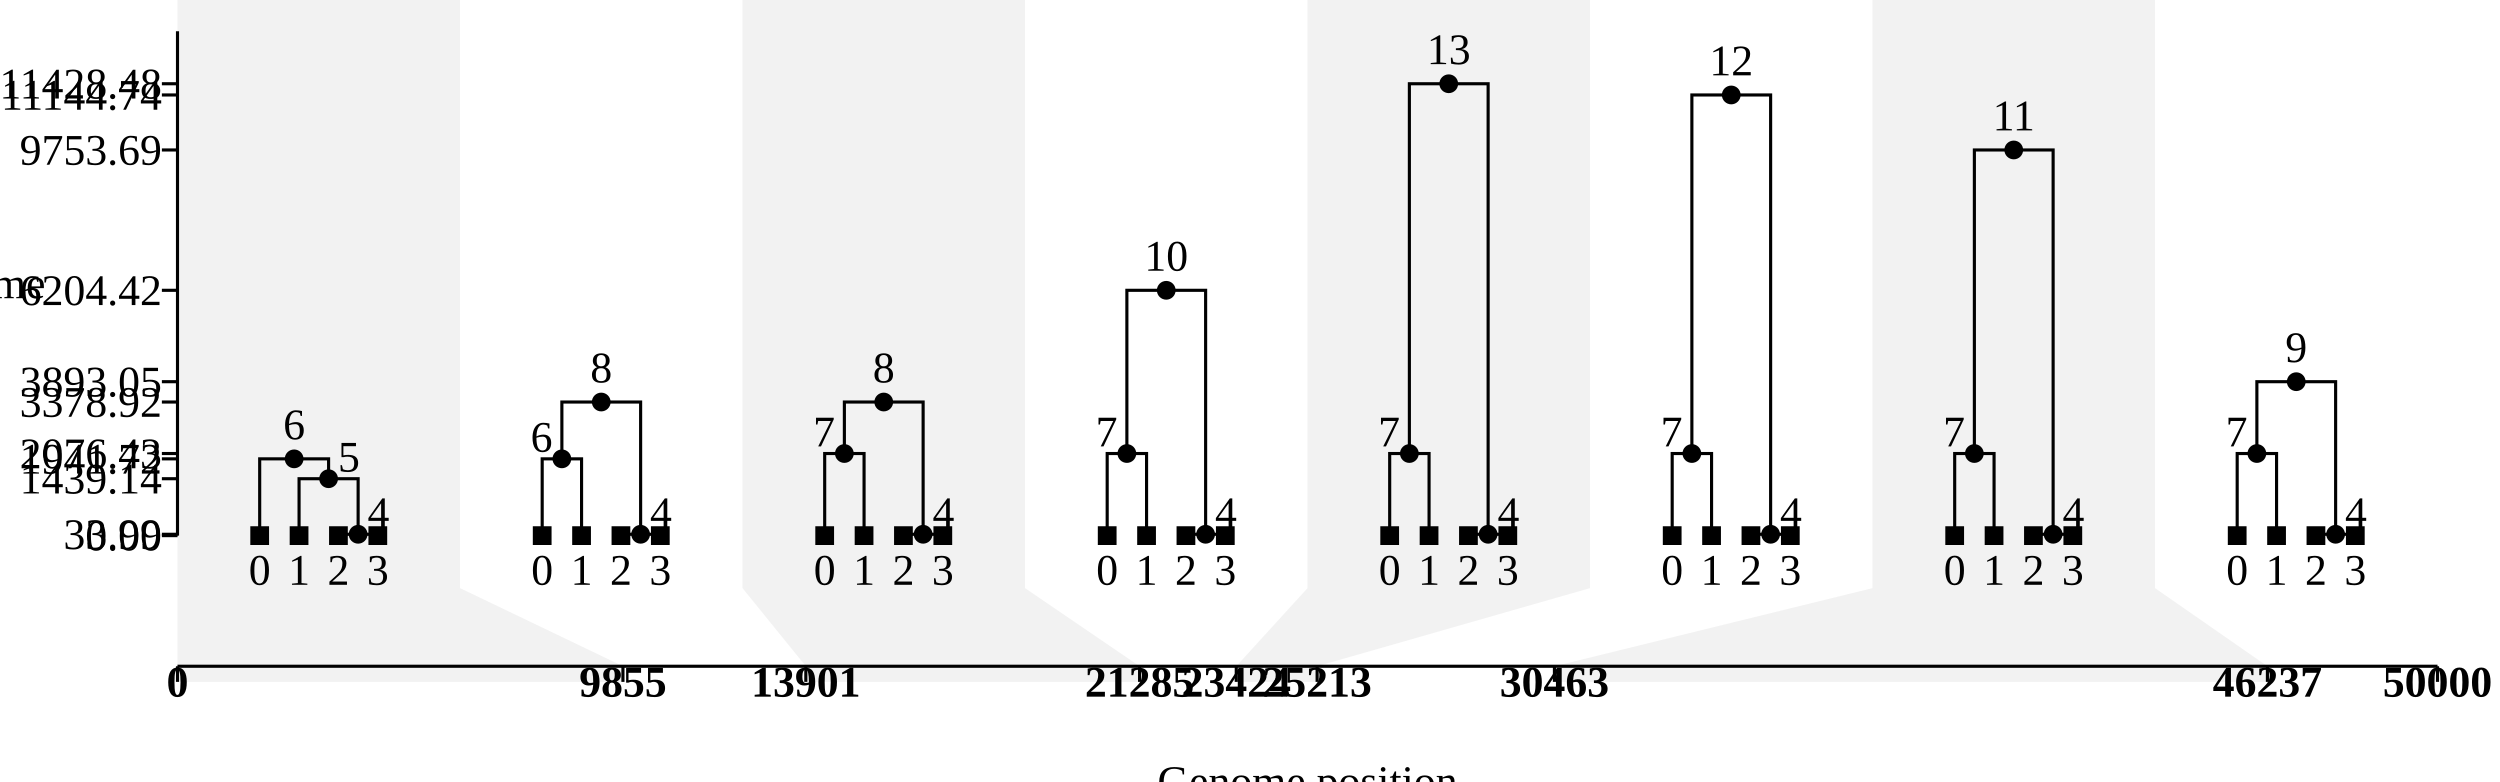
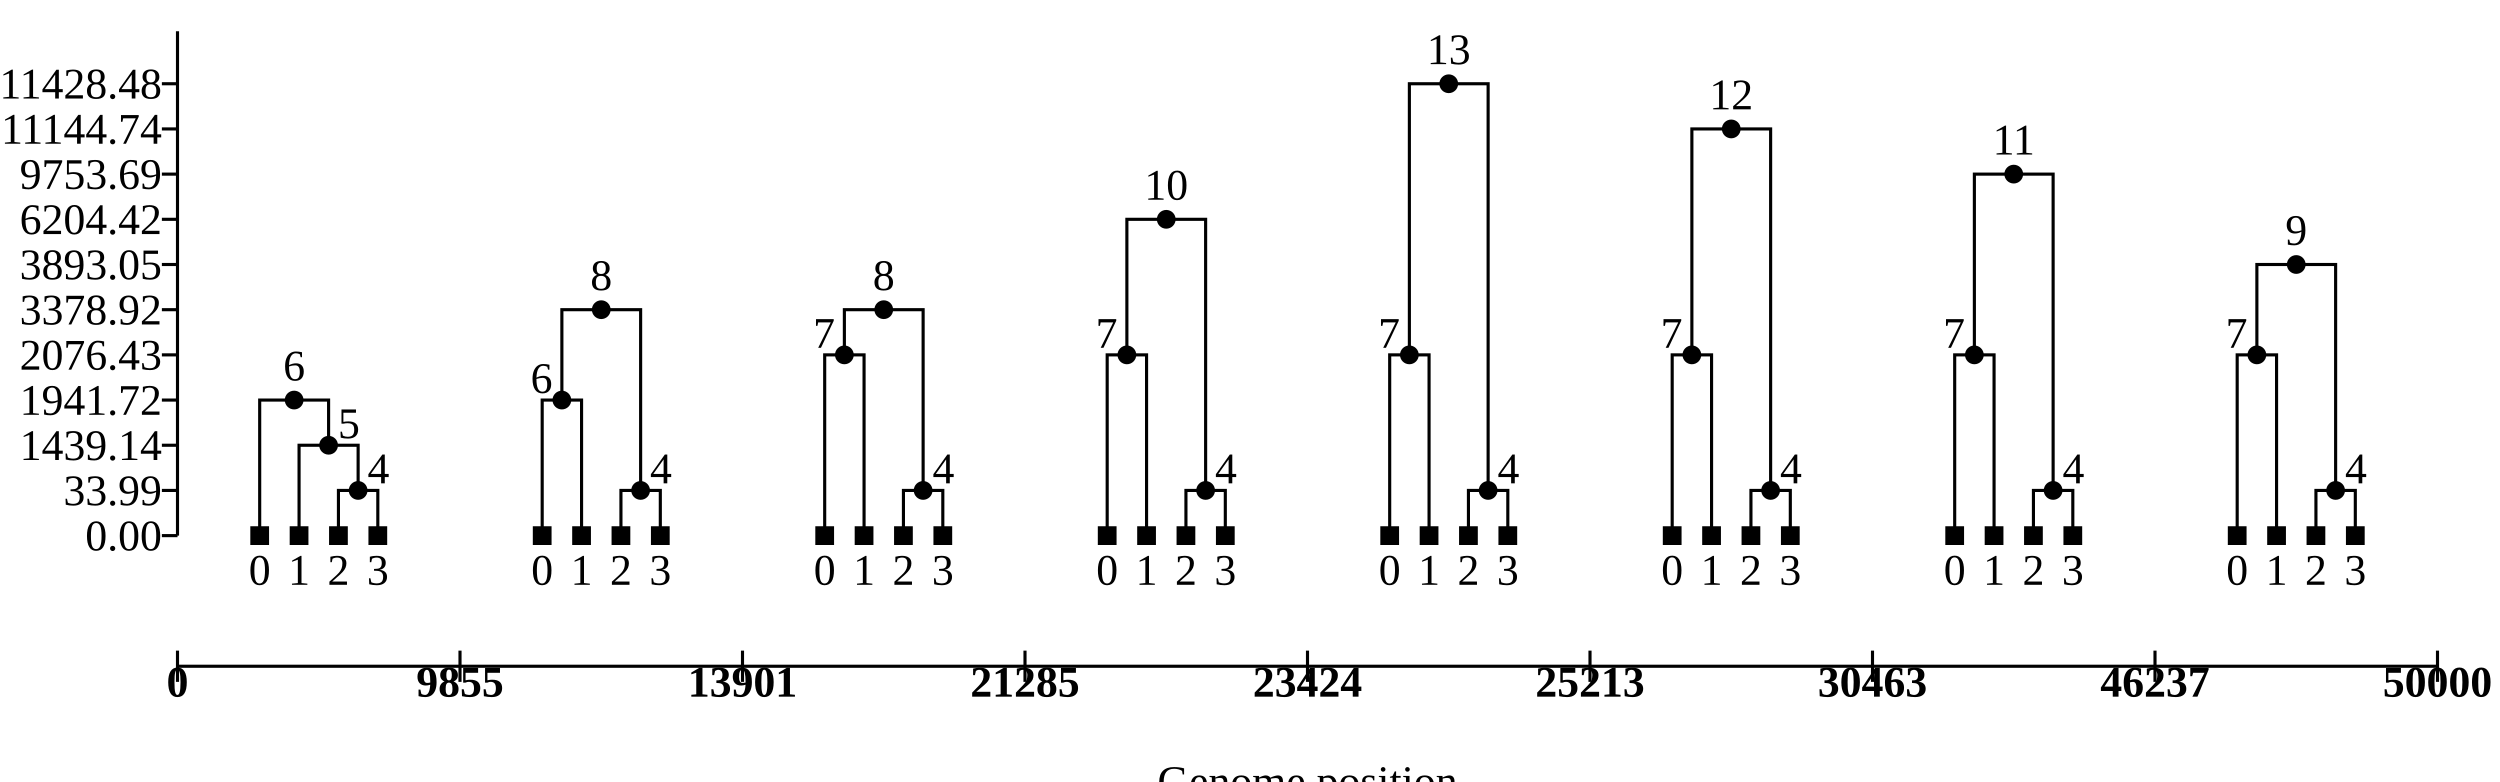
<svg xmlns="http://www.w3.org/2000/svg" baseProfile="full" height="250" version="1.1" width="800">
  <defs>
    <style type="text/css">.background path {fill: #808080; fill-opacity:0}.background path:nth-child(odd) {fill-opacity:.1}.axes {font-size: 14px}.x-axis .tick .lab {font-weight: bold}.axes, .tree {font-size: 14px; text-anchor:middle}.y-axis line.grid {stroke: #FAFAFA}.y-axis &gt; .lab text {transform: translateX(0.8em) rotate(-90deg)}.x-axis .tick g {transform: translateY(0.9em)}.x-axis &gt; .lab text {transform: translateY(-0.8em)}.axes line, .edge {stroke:black; fill:none}.node &gt; .sym {fill: black; stroke: none}.site &gt; .sym {stroke: black}.mut text {fill: red; font-style: italic}.mut.extra text {fill: hotpink}.mut line {fill: none; stroke: none}.mut .sym {fill: none; stroke: red}.mut.extra .sym {stroke: hotpink}.node .mut .sym {stroke-width: 1.5px}.tree text, .tree-sequence text {dominant-baseline: central}.plotbox .lab.lft {text-anchor: end}.plotbox .lab.rgt {text-anchor: start}</style>
  </defs>
  <g class="tree-sequence">
-     <g class="background">
-       <path d="M56.8,0 l90.4,0 l0,188.2 l52.143,25 l0,5 l-142.543,0 l0,-5 l0,-25 l0,-188.2z" />
-       <path d="M147.2,0 l90.4,0 l0,188.2 l20.264,25 l0,5 l-58.521,0 l0,-5 l-52.143,-25 l0,-188.2z" />
-       <path d="M237.6,0 l90.4,0 l0,188.2 l36.666,25 l0,5 l-106.802,0 l0,-5 l-20.264,-25 l0,-188.2z" />
-       <path d="M328,0 l90.4,0 l0,188.2 l-22.795,25 l0,5 l-30.939,0 l0,-5 l-36.666,-25 l0,-188.2z" />
-       <path d="M418.4,0 l90.4,0 l0,188.2 l-87.319,25 l0,5 l-25.876,0 l0,-5 l22.795,-25 l0,-188.2z" />
-       <path d="M508.8,0 l90.4,0 l0,188.2 l-101.783,25 l0,5 l-75.936,0 l0,-5 l87.319,-25 l0,-188.2z" />
-       <path d="M599.2,0 l90.4,0 l0,188.2 l35.972,25 l0,5 l-228.155,0 l0,-5 l101.783,-25 l0,-188.2z" />
-       <path d="M689.6,0 l90.4,0 l0,188.2 l0,25 l0,5 l-54.428,0 l0,-5 l-35.972,-25 l0,-188.2z" />
-     </g>
    <g class="axes">
      <g class="x-axis">
        <g class="lab" transform="translate(418.4,250)">
          <text text-anchor="middle">Genome position</text>
        </g>
        <line x1="56.8" x2="780" y1="213.2" y2="213.2" />
        <g class="tick" transform="translate(56.8 213.2)">
-           <line x1="0" x2="0" y1="0" y2="5" />
+           <line x1="0" x2="0" y1="-5" y2="5" />
          <g class="lab" transform="translate(0,5)">
            <text>0</text>
          </g>
        </g>
-         <g class="tick" transform="translate(199.343 213.2)">
-           <line x1="0" x2="0" y1="0" y2="5" />
+         <g class="tick" transform="translate(147.2 213.2)">
+           <line x1="0" x2="0" y1="-5" y2="5" />
          <g class="lab" transform="translate(0,5)">
            <text>9855</text>
          </g>
        </g>
-         <g class="tick" transform="translate(257.864 213.2)">
-           <line x1="0" x2="0" y1="0" y2="5" />
+         <g class="tick" transform="translate(237.6 213.2)">
+           <line x1="0" x2="0" y1="-5" y2="5" />
          <g class="lab" transform="translate(0,5)">
            <text>13901</text>
          </g>
        </g>
-         <g class="tick" transform="translate(364.666 213.2)">
-           <line x1="0" x2="0" y1="0" y2="5" />
+         <g class="tick" transform="translate(328 213.2)">
+           <line x1="0" x2="0" y1="-5" y2="5" />
          <g class="lab" transform="translate(0,5)">
            <text>21285</text>
          </g>
        </g>
-         <g class="tick" transform="translate(395.605 213.2)">
-           <line x1="0" x2="0" y1="0" y2="5" />
+         <g class="tick" transform="translate(418.4 213.2)">
+           <line x1="0" x2="0" y1="-5" y2="5" />
          <g class="lab" transform="translate(0,5)">
            <text>23424</text>
          </g>
        </g>
-         <g class="tick" transform="translate(421.481 213.2)">
-           <line x1="0" x2="0" y1="0" y2="5" />
+         <g class="tick" transform="translate(508.8 213.2)">
+           <line x1="0" x2="0" y1="-5" y2="5" />
          <g class="lab" transform="translate(0,5)">
            <text>25213</text>
          </g>
        </g>
-         <g class="tick" transform="translate(497.417 213.2)">
-           <line x1="0" x2="0" y1="0" y2="5" />
+         <g class="tick" transform="translate(599.2 213.2)">
+           <line x1="0" x2="0" y1="-5" y2="5" />
          <g class="lab" transform="translate(0,5)">
            <text>30463</text>
          </g>
        </g>
-         <g class="tick" transform="translate(725.572 213.2)">
-           <line x1="0" x2="0" y1="0" y2="5" />
+         <g class="tick" transform="translate(689.6 213.2)">
+           <line x1="0" x2="0" y1="-5" y2="5" />
          <g class="lab" transform="translate(0,5)">
            <text>46237</text>
          </g>
        </g>
        <g class="tick" transform="translate(780 213.2)">
-           <line x1="0" x2="0" y1="0" y2="5" />
+           <line x1="0" x2="0" y1="-5" y2="5" />
          <g class="lab" transform="translate(0,5)">
            <text>50000</text>
          </g>
        </g>
      </g>
      <g class="y-axis">
        <g class="lab" transform="translate(0,90.7)">
-           <text text-anchor="middle">Time</text>
+           <text text-anchor="middle"> </text>
        </g>
        <line x1="56.8" x2="56.8" y1="171.4" y2="10" />
        <g class="tick" transform="translate(56.8 171.4)">
          <line x1="0" x2="-5" y1="0" y2="0" />
          <g class="lab" transform="translate(-5,0)">
            <text text-anchor="end">0.00</text>
          </g>
        </g>
-         <g class="tick" transform="translate(56.8 170.97)">
+         <g class="tick" transform="translate(56.8 156.94)">
          <line x1="0" x2="-5" y1="0" y2="0" />
          <g class="lab" transform="translate(-5,0)">
            <text text-anchor="end">33.99</text>
          </g>
        </g>
-         <g class="tick" transform="translate(56.8 153.191)">
+         <g class="tick" transform="translate(56.8 142.48)">
          <line x1="0" x2="-5" y1="0" y2="0" />
          <g class="lab" transform="translate(-5,0)">
            <text text-anchor="end">1439.14</text>
          </g>
        </g>
-         <g class="tick" transform="translate(56.8 146.832)">
+         <g class="tick" transform="translate(56.8 128.02)">
          <line x1="0" x2="-5" y1="0" y2="0" />
          <g class="lab" transform="translate(-5,0)">
            <text text-anchor="end">1941.72</text>
          </g>
        </g>
-         <g class="tick" transform="translate(56.8 145.128)">
+         <g class="tick" transform="translate(56.8 113.56)">
          <line x1="0" x2="-5" y1="0" y2="0" />
          <g class="lab" transform="translate(-5,0)">
            <text text-anchor="end">2076.43</text>
          </g>
        </g>
-         <g class="tick" transform="translate(56.8 128.648)">
+         <g class="tick" transform="translate(56.8 99.1)">
          <line x1="0" x2="-5" y1="0" y2="0" />
          <g class="lab" transform="translate(-5,0)">
            <text text-anchor="end">3378.92</text>
          </g>
        </g>
-         <g class="tick" transform="translate(56.8 122.143)">
+         <g class="tick" transform="translate(56.8 84.64)">
          <line x1="0" x2="-5" y1="0" y2="0" />
          <g class="lab" transform="translate(-5,0)">
            <text text-anchor="end">3893.05</text>
          </g>
        </g>
-         <g class="tick" transform="translate(56.8 92.8979)">
+         <g class="tick" transform="translate(56.8 70.18)">
          <line x1="0" x2="-5" y1="0" y2="0" />
          <g class="lab" transform="translate(-5,0)">
            <text text-anchor="end">6204.42</text>
          </g>
        </g>
-         <g class="tick" transform="translate(56.8 47.9905)">
+         <g class="tick" transform="translate(56.8 55.72)">
          <line x1="0" x2="-5" y1="0" y2="0" />
          <g class="lab" transform="translate(-5,0)">
            <text text-anchor="end">9753.69</text>
          </g>
        </g>
-         <g class="tick" transform="translate(56.8 30.3901)">
+         <g class="tick" transform="translate(56.8 41.26)">
          <line x1="0" x2="-5" y1="0" y2="0" />
          <g class="lab" transform="translate(-5,0)">
            <text text-anchor="end">11144.74</text>
          </g>
        </g>
        <g class="tick" transform="translate(56.8 26.8)">
          <line x1="0" x2="-5" y1="0" y2="0" />
          <g class="lab" transform="translate(-5,0)">
            <text text-anchor="end">11428.48</text>
          </g>
        </g>
      </g>
    </g>
    <g class="plotbox trees">
      <g class="tree t0" transform="translate(56.8 0)">
        <g class="plotbox">
-           <g class="node n6 p1 root" transform="translate(37.325 146.832)">
-             <g class="a6 i0 leaf node n0 p0 sample" transform="translate(-11.025 24.5678)">
-               <path class="edge" d="M 0 0 V -24.568 H 11.025" />
+           <g class="node n6 p1 root" transform="translate(37.325 128.02)">
+             <g class="a6 i0 leaf node n0 p0 sample" transform="translate(-11.025 43.38)">
+               <path class="edge" d="M 0 0 V -43.38 H 11.025" />
              <rect class="sym" height="6" width="6" x="-3" y="-3" />
              <text class="lab" transform="translate(0 11)">0</text>
            </g>
-             <g class="a6 node n5 p1" transform="translate(11.025 6.35886)">
-               <g class="a5 i0 leaf node n1 p0 sample" transform="translate(-9.45 18.2089)">
-                 <path class="edge" d="M 0 0 V -18.209 H 9.45" />
-                 <rect class="sym" height="6" width="6" x="-3" y="-3" />
-                 <text class="lab" transform="translate(0 11)">1</text>
-               </g>
-               <g class="a5 node n4 p0" transform="translate(9.45 17.7789)">
-                 <g class="a4 i1 leaf node n2 p0 sample" transform="translate(-6.3 0.430039)">
-                   <path class="edge" d="M 0 0 V -0.43 H 6.3" />
+             <g class="a6 node n5 p1" transform="translate(11.025 14.46)">
+               <g class="a5 i0 leaf node n1 p0 sample" transform="translate(-9.45 28.92)">
+                 <path class="edge" d="M 0 0 V -28.92 H 9.45" />
+                 <rect class="sym" height="6" width="6" x="-3" y="-3" />
+                 <text class="lab" transform="translate(0 11)">1</text>
+               </g>
+               <g class="a5 node n4 p0" transform="translate(9.45 14.46)">
+                 <g class="a4 i1 leaf node n2 p0 sample" transform="translate(-6.3 14.46)">
+                   <path class="edge" d="M 0 0 V -14.46 H 6.3" />
                  <rect class="sym" height="6" width="6" x="-3" y="-3" />
                  <text class="lab" transform="translate(0 11)">2</text>
                </g>
-                 <g class="a4 i1 leaf node n3 p0 sample" transform="translate(6.3 0.430039)">
-                   <path class="edge" d="M 0 0 V -0.43 H -6.3" />
+                 <g class="a4 i1 leaf node n3 p0 sample" transform="translate(6.3 14.46)">
+                   <path class="edge" d="M 0 0 V -14.46 H -6.3" />
                  <rect class="sym" height="6" width="6" x="-3" y="-3" />
                  <text class="lab" transform="translate(0 11)">3</text>
                </g>
-                 <path class="edge" d="M 0 0 V -17.779 H -9.45" />
+                 <path class="edge" d="M 0 0 V -14.46 H -9.45" />
                <circle class="sym" cx="0" cy="0" r="3" />
                <text class="lab rgt" transform="translate(3 -7.0)">4</text>
              </g>
-               <path class="edge" d="M 0 0 V -6.359 H -11.025" />
+               <path class="edge" d="M 0 0 V -14.46 H -11.025" />
              <circle class="sym" cx="0" cy="0" r="3" />
              <text class="lab rgt" transform="translate(3 -7.0)">5</text>
            </g>
            <circle class="sym" cx="0" cy="0" r="3" />
            <text class="lab" transform="translate(0 -11)">6</text>
          </g>
        </g>
      </g>
      <g class="tree t1" transform="translate(147.2 0)">
        <g class="plotbox">
-           <g class="node n8 p1 root" transform="translate(45.2 128.648)">
-             <g class="a8 node n4 p0" transform="translate(12.6 42.3221)">
-               <g class="a4 i1 leaf node n2 p0 sample" transform="translate(-6.3 0.430039)">
-                 <path class="edge" d="M 0 0 V -0.43 H 6.3" />
-                 <rect class="sym" height="6" width="6" x="-3" y="-3" />
-                 <text class="lab" transform="translate(0 11)">2</text>
-               </g>
-               <g class="a4 i1 leaf node n3 p0 sample" transform="translate(6.3 0.430039)">
-                 <path class="edge" d="M 0 0 V -0.43 H -6.3" />
-                 <rect class="sym" height="6" width="6" x="-3" y="-3" />
-                 <text class="lab" transform="translate(0 11)">3</text>
-               </g>
-               <path class="edge" d="M 0 0 V -42.322 H -12.6" />
-               <circle class="sym" cx="0" cy="0" r="3" />
-               <text class="lab rgt" transform="translate(3 -7.0)">4</text>
-             </g>
-             <g class="a8 node n6 p1" transform="translate(-12.6 18.1844)">
-               <g class="a6 i0 leaf node n0 p0 sample" transform="translate(-6.3 24.5678)">
-                 <path class="edge" d="M 0 0 V -24.568 H 6.3" />
-                 <rect class="sym" height="6" width="6" x="-3" y="-3" />
-                 <text class="lab" transform="translate(0 11)">0</text>
-               </g>
-               <g class="a6 i0 leaf node n1 p0 sample" transform="translate(6.3 24.5678)">
-                 <path class="edge" d="M 0 0 V -24.568 H -6.3" />
-                 <rect class="sym" height="6" width="6" x="-3" y="-3" />
-                 <text class="lab" transform="translate(0 11)">1</text>
-               </g>
-               <path class="edge" d="M 0 0 V -18.184 H 12.6" />
+           <g class="node n8 p1 root" transform="translate(45.2 99.1)">
+             <g class="a8 node n4 p0" transform="translate(12.6 57.84)">
+               <g class="a4 i1 leaf node n2 p0 sample" transform="translate(-6.3 14.46)">
+                 <path class="edge" d="M 0 0 V -14.46 H 6.3" />
+                 <rect class="sym" height="6" width="6" x="-3" y="-3" />
+                 <text class="lab" transform="translate(0 11)">2</text>
+               </g>
+               <g class="a4 i1 leaf node n3 p0 sample" transform="translate(6.3 14.46)">
+                 <path class="edge" d="M 0 0 V -14.46 H -6.3" />
+                 <rect class="sym" height="6" width="6" x="-3" y="-3" />
+                 <text class="lab" transform="translate(0 11)">3</text>
+               </g>
+               <path class="edge" d="M 0 0 V -57.84 H -12.6" />
+               <circle class="sym" cx="0" cy="0" r="3" />
+               <text class="lab rgt" transform="translate(3 -7.0)">4</text>
+             </g>
+             <g class="a8 node n6 p1" transform="translate(-12.6 28.92)">
+               <g class="a6 i0 leaf node n0 p0 sample" transform="translate(-6.3 43.38)">
+                 <path class="edge" d="M 0 0 V -43.38 H 6.3" />
+                 <rect class="sym" height="6" width="6" x="-3" y="-3" />
+                 <text class="lab" transform="translate(0 11)">0</text>
+               </g>
+               <g class="a6 i0 leaf node n1 p0 sample" transform="translate(6.3 43.38)">
+                 <path class="edge" d="M 0 0 V -43.38 H -6.3" />
+                 <rect class="sym" height="6" width="6" x="-3" y="-3" />
+                 <text class="lab" transform="translate(0 11)">1</text>
+               </g>
+               <path class="edge" d="M 0 0 V -28.92 H 12.6" />
              <circle class="sym" cx="0" cy="0" r="3" />
              <text class="lab lft" transform="translate(-3 -7.0)">6</text>
            </g>
            <circle class="sym" cx="0" cy="0" r="3" />
            <text class="lab" transform="translate(0 -11)">8</text>
          </g>
        </g>
      </g>
      <g class="tree t2" transform="translate(237.6 0)">
        <g class="plotbox">
-           <g class="node n8 p1 root" transform="translate(45.2 128.648)">
-             <g class="a8 node n4 p0" transform="translate(12.6 42.3221)">
-               <g class="a4 i1 leaf node n2 p0 sample" transform="translate(-6.3 0.430039)">
-                 <path class="edge" d="M 0 0 V -0.43 H 6.3" />
-                 <rect class="sym" height="6" width="6" x="-3" y="-3" />
-                 <text class="lab" transform="translate(0 11)">2</text>
-               </g>
-               <g class="a4 i1 leaf node n3 p0 sample" transform="translate(6.3 0.430039)">
-                 <path class="edge" d="M 0 0 V -0.43 H -6.3" />
-                 <rect class="sym" height="6" width="6" x="-3" y="-3" />
-                 <text class="lab" transform="translate(0 11)">3</text>
-               </g>
-               <path class="edge" d="M 0 0 V -42.322 H -12.6" />
-               <circle class="sym" cx="0" cy="0" r="3" />
-               <text class="lab rgt" transform="translate(3 -7.0)">4</text>
-             </g>
-             <g class="a8 node n7 p1" transform="translate(-12.6 16.4798)">
-               <g class="a7 i0 leaf node n0 p0 sample" transform="translate(-6.3 26.2723)">
-                 <path class="edge" d="M 0 0 V -26.272 H 6.3" />
-                 <rect class="sym" height="6" width="6" x="-3" y="-3" />
-                 <text class="lab" transform="translate(0 11)">0</text>
-               </g>
-               <g class="a7 i0 leaf node n1 p0 sample" transform="translate(6.3 26.2723)">
-                 <path class="edge" d="M 0 0 V -26.272 H -6.3" />
-                 <rect class="sym" height="6" width="6" x="-3" y="-3" />
-                 <text class="lab" transform="translate(0 11)">1</text>
-               </g>
-               <path class="edge" d="M 0 0 V -16.48 H 12.6" />
+           <g class="node n8 p1 root" transform="translate(45.2 99.1)">
+             <g class="a8 node n4 p0" transform="translate(12.6 57.84)">
+               <g class="a4 i1 leaf node n2 p0 sample" transform="translate(-6.3 14.46)">
+                 <path class="edge" d="M 0 0 V -14.46 H 6.3" />
+                 <rect class="sym" height="6" width="6" x="-3" y="-3" />
+                 <text class="lab" transform="translate(0 11)">2</text>
+               </g>
+               <g class="a4 i1 leaf node n3 p0 sample" transform="translate(6.3 14.46)">
+                 <path class="edge" d="M 0 0 V -14.46 H -6.3" />
+                 <rect class="sym" height="6" width="6" x="-3" y="-3" />
+                 <text class="lab" transform="translate(0 11)">3</text>
+               </g>
+               <path class="edge" d="M 0 0 V -57.84 H -12.6" />
+               <circle class="sym" cx="0" cy="0" r="3" />
+               <text class="lab rgt" transform="translate(3 -7.0)">4</text>
+             </g>
+             <g class="a8 node n7 p1" transform="translate(-12.6 14.46)">
+               <g class="a7 i0 leaf node n0 p0 sample" transform="translate(-6.3 57.84)">
+                 <path class="edge" d="M 0 0 V -57.84 H 6.3" />
+                 <rect class="sym" height="6" width="6" x="-3" y="-3" />
+                 <text class="lab" transform="translate(0 11)">0</text>
+               </g>
+               <g class="a7 i0 leaf node n1 p0 sample" transform="translate(6.3 57.84)">
+                 <path class="edge" d="M 0 0 V -57.84 H -6.3" />
+                 <rect class="sym" height="6" width="6" x="-3" y="-3" />
+                 <text class="lab" transform="translate(0 11)">1</text>
+               </g>
+               <path class="edge" d="M 0 0 V -14.46 H 12.6" />
              <circle class="sym" cx="0" cy="0" r="3" />
              <text class="lab lft" transform="translate(-3 -7.0)">7</text>
            </g>
            <circle class="sym" cx="0" cy="0" r="3" />
            <text class="lab" transform="translate(0 -11)">8</text>
          </g>
        </g>
      </g>
      <g class="tree t3" transform="translate(328 0)">
        <g class="plotbox">
-           <g class="node n10 p1 root" transform="translate(45.2 92.8979)">
-             <g class="a10 node n4 p0" transform="translate(12.6 78.072)">
-               <g class="a4 i1 leaf node n2 p0 sample" transform="translate(-6.3 0.430039)">
-                 <path class="edge" d="M 0 0 V -0.43 H 6.3" />
-                 <rect class="sym" height="6" width="6" x="-3" y="-3" />
-                 <text class="lab" transform="translate(0 11)">2</text>
-               </g>
-               <g class="a4 i1 leaf node n3 p0 sample" transform="translate(6.3 0.430039)">
-                 <path class="edge" d="M 0 0 V -0.43 H -6.3" />
-                 <rect class="sym" height="6" width="6" x="-3" y="-3" />
-                 <text class="lab" transform="translate(0 11)">3</text>
-               </g>
-               <path class="edge" d="M 0 0 V -78.072 H -12.6" />
-               <circle class="sym" cx="0" cy="0" r="3" />
-               <text class="lab rgt" transform="translate(3 -7.0)">4</text>
-             </g>
-             <g class="a10 node n7 p1" transform="translate(-12.6 52.2298)">
-               <g class="a7 i0 leaf node n0 p0 sample" transform="translate(-6.3 26.2723)">
-                 <path class="edge" d="M 0 0 V -26.272 H 6.3" />
-                 <rect class="sym" height="6" width="6" x="-3" y="-3" />
-                 <text class="lab" transform="translate(0 11)">0</text>
-               </g>
-               <g class="a7 i0 leaf node n1 p0 sample" transform="translate(6.3 26.2723)">
-                 <path class="edge" d="M 0 0 V -26.272 H -6.3" />
-                 <rect class="sym" height="6" width="6" x="-3" y="-3" />
-                 <text class="lab" transform="translate(0 11)">1</text>
-               </g>
-               <path class="edge" d="M 0 0 V -52.23 H 12.6" />
+           <g class="node n10 p1 root" transform="translate(45.2 70.18)">
+             <g class="a10 node n4 p0" transform="translate(12.6 86.76)">
+               <g class="a4 i1 leaf node n2 p0 sample" transform="translate(-6.3 14.46)">
+                 <path class="edge" d="M 0 0 V -14.46 H 6.3" />
+                 <rect class="sym" height="6" width="6" x="-3" y="-3" />
+                 <text class="lab" transform="translate(0 11)">2</text>
+               </g>
+               <g class="a4 i1 leaf node n3 p0 sample" transform="translate(6.3 14.46)">
+                 <path class="edge" d="M 0 0 V -14.46 H -6.3" />
+                 <rect class="sym" height="6" width="6" x="-3" y="-3" />
+                 <text class="lab" transform="translate(0 11)">3</text>
+               </g>
+               <path class="edge" d="M 0 0 V -86.76 H -12.6" />
+               <circle class="sym" cx="0" cy="0" r="3" />
+               <text class="lab rgt" transform="translate(3 -7.0)">4</text>
+             </g>
+             <g class="a10 node n7 p1" transform="translate(-12.6 43.38)">
+               <g class="a7 i0 leaf node n0 p0 sample" transform="translate(-6.3 57.84)">
+                 <path class="edge" d="M 0 0 V -57.84 H 6.3" />
+                 <rect class="sym" height="6" width="6" x="-3" y="-3" />
+                 <text class="lab" transform="translate(0 11)">0</text>
+               </g>
+               <g class="a7 i0 leaf node n1 p0 sample" transform="translate(6.3 57.84)">
+                 <path class="edge" d="M 0 0 V -57.84 H -6.3" />
+                 <rect class="sym" height="6" width="6" x="-3" y="-3" />
+                 <text class="lab" transform="translate(0 11)">1</text>
+               </g>
+               <path class="edge" d="M 0 0 V -43.38 H 12.6" />
              <circle class="sym" cx="0" cy="0" r="3" />
              <text class="lab lft" transform="translate(-3 -7.0)">7</text>
            </g>
            <circle class="sym" cx="0" cy="0" r="3" />
            <text class="lab" transform="translate(0 -11)">10</text>
          </g>
        </g>
      </g>
      <g class="tree t4" transform="translate(418.4 0)">
        <g class="plotbox">
          <g class="node n13 p1 root" transform="translate(45.2 26.8)">
-             <g class="a13 node n4 p0" transform="translate(12.6 144.17)">
-               <g class="a4 i1 leaf node n2 p0 sample" transform="translate(-6.3 0.430039)">
-                 <path class="edge" d="M 0 0 V -0.43 H 6.3" />
-                 <rect class="sym" height="6" width="6" x="-3" y="-3" />
-                 <text class="lab" transform="translate(0 11)">2</text>
-               </g>
-               <g class="a4 i1 leaf node n3 p0 sample" transform="translate(6.3 0.430039)">
-                 <path class="edge" d="M 0 0 V -0.43 H -6.3" />
-                 <rect class="sym" height="6" width="6" x="-3" y="-3" />
-                 <text class="lab" transform="translate(0 11)">3</text>
-               </g>
-               <path class="edge" d="M 0 0 V -144.17 H -12.6" />
-               <circle class="sym" cx="0" cy="0" r="3" />
-               <text class="lab rgt" transform="translate(3 -7.0)">4</text>
-             </g>
-             <g class="a13 node n7 p1" transform="translate(-12.6 118.328)">
-               <g class="a7 i0 leaf node n0 p0 sample" transform="translate(-6.3 26.2723)">
-                 <path class="edge" d="M 0 0 V -26.272 H 6.3" />
-                 <rect class="sym" height="6" width="6" x="-3" y="-3" />
-                 <text class="lab" transform="translate(0 11)">0</text>
-               </g>
-               <g class="a7 i0 leaf node n1 p0 sample" transform="translate(6.3 26.2723)">
-                 <path class="edge" d="M 0 0 V -26.272 H -6.3" />
-                 <rect class="sym" height="6" width="6" x="-3" y="-3" />
-                 <text class="lab" transform="translate(0 11)">1</text>
-               </g>
-               <path class="edge" d="M 0 0 V -118.328 H 12.6" />
+             <g class="a13 node n4 p0" transform="translate(12.6 130.14)">
+               <g class="a4 i1 leaf node n2 p0 sample" transform="translate(-6.3 14.46)">
+                 <path class="edge" d="M 0 0 V -14.46 H 6.3" />
+                 <rect class="sym" height="6" width="6" x="-3" y="-3" />
+                 <text class="lab" transform="translate(0 11)">2</text>
+               </g>
+               <g class="a4 i1 leaf node n3 p0 sample" transform="translate(6.3 14.46)">
+                 <path class="edge" d="M 0 0 V -14.46 H -6.3" />
+                 <rect class="sym" height="6" width="6" x="-3" y="-3" />
+                 <text class="lab" transform="translate(0 11)">3</text>
+               </g>
+               <path class="edge" d="M 0 0 V -130.14 H -12.6" />
+               <circle class="sym" cx="0" cy="0" r="3" />
+               <text class="lab rgt" transform="translate(3 -7.0)">4</text>
+             </g>
+             <g class="a13 node n7 p1" transform="translate(-12.6 86.76)">
+               <g class="a7 i0 leaf node n0 p0 sample" transform="translate(-6.3 57.84)">
+                 <path class="edge" d="M 0 0 V -57.84 H 6.3" />
+                 <rect class="sym" height="6" width="6" x="-3" y="-3" />
+                 <text class="lab" transform="translate(0 11)">0</text>
+               </g>
+               <g class="a7 i0 leaf node n1 p0 sample" transform="translate(6.3 57.84)">
+                 <path class="edge" d="M 0 0 V -57.84 H -6.3" />
+                 <rect class="sym" height="6" width="6" x="-3" y="-3" />
+                 <text class="lab" transform="translate(0 11)">1</text>
+               </g>
+               <path class="edge" d="M 0 0 V -86.76 H 12.6" />
              <circle class="sym" cx="0" cy="0" r="3" />
              <text class="lab lft" transform="translate(-3 -7.0)">7</text>
            </g>
            <circle class="sym" cx="0" cy="0" r="3" />
            <text class="lab" transform="translate(0 -11)">13</text>
          </g>
        </g>
      </g>
      <g class="tree t5" transform="translate(508.8 0)">
        <g class="plotbox">
-           <g class="node n12 p1 root" transform="translate(45.2 30.3901)">
-             <g class="a12 node n4 p0" transform="translate(12.6 140.58)">
-               <g class="a4 i1 leaf node n2 p0 sample" transform="translate(-6.3 0.430039)">
-                 <path class="edge" d="M 0 0 V -0.43 H 6.3" />
-                 <rect class="sym" height="6" width="6" x="-3" y="-3" />
-                 <text class="lab" transform="translate(0 11)">2</text>
-               </g>
-               <g class="a4 i1 leaf node n3 p0 sample" transform="translate(6.3 0.430039)">
-                 <path class="edge" d="M 0 0 V -0.43 H -6.3" />
-                 <rect class="sym" height="6" width="6" x="-3" y="-3" />
-                 <text class="lab" transform="translate(0 11)">3</text>
-               </g>
-               <path class="edge" d="M 0 0 V -140.58 H -12.6" />
-               <circle class="sym" cx="0" cy="0" r="3" />
-               <text class="lab rgt" transform="translate(3 -7.0)">4</text>
-             </g>
-             <g class="a12 node n7 p1" transform="translate(-12.6 114.738)">
-               <g class="a7 i0 leaf node n0 p0 sample" transform="translate(-6.3 26.2723)">
-                 <path class="edge" d="M 0 0 V -26.272 H 6.3" />
-                 <rect class="sym" height="6" width="6" x="-3" y="-3" />
-                 <text class="lab" transform="translate(0 11)">0</text>
-               </g>
-               <g class="a7 i0 leaf node n1 p0 sample" transform="translate(6.3 26.2723)">
-                 <path class="edge" d="M 0 0 V -26.272 H -6.3" />
-                 <rect class="sym" height="6" width="6" x="-3" y="-3" />
-                 <text class="lab" transform="translate(0 11)">1</text>
-               </g>
-               <path class="edge" d="M 0 0 V -114.738 H 12.6" />
+           <g class="node n12 p1 root" transform="translate(45.2 41.26)">
+             <g class="a12 node n4 p0" transform="translate(12.6 115.68)">
+               <g class="a4 i1 leaf node n2 p0 sample" transform="translate(-6.3 14.46)">
+                 <path class="edge" d="M 0 0 V -14.46 H 6.3" />
+                 <rect class="sym" height="6" width="6" x="-3" y="-3" />
+                 <text class="lab" transform="translate(0 11)">2</text>
+               </g>
+               <g class="a4 i1 leaf node n3 p0 sample" transform="translate(6.3 14.46)">
+                 <path class="edge" d="M 0 0 V -14.46 H -6.3" />
+                 <rect class="sym" height="6" width="6" x="-3" y="-3" />
+                 <text class="lab" transform="translate(0 11)">3</text>
+               </g>
+               <path class="edge" d="M 0 0 V -115.68 H -12.6" />
+               <circle class="sym" cx="0" cy="0" r="3" />
+               <text class="lab rgt" transform="translate(3 -7.0)">4</text>
+             </g>
+             <g class="a12 node n7 p1" transform="translate(-12.6 72.3)">
+               <g class="a7 i0 leaf node n0 p0 sample" transform="translate(-6.3 57.84)">
+                 <path class="edge" d="M 0 0 V -57.84 H 6.3" />
+                 <rect class="sym" height="6" width="6" x="-3" y="-3" />
+                 <text class="lab" transform="translate(0 11)">0</text>
+               </g>
+               <g class="a7 i0 leaf node n1 p0 sample" transform="translate(6.3 57.84)">
+                 <path class="edge" d="M 0 0 V -57.84 H -6.3" />
+                 <rect class="sym" height="6" width="6" x="-3" y="-3" />
+                 <text class="lab" transform="translate(0 11)">1</text>
+               </g>
+               <path class="edge" d="M 0 0 V -72.3 H 12.6" />
              <circle class="sym" cx="0" cy="0" r="3" />
              <text class="lab lft" transform="translate(-3 -7.0)">7</text>
            </g>
            <circle class="sym" cx="0" cy="0" r="3" />
            <text class="lab" transform="translate(0 -11)">12</text>
          </g>
        </g>
      </g>
      <g class="tree t6" transform="translate(599.2 0)">
        <g class="plotbox">
-           <g class="node n11 p1 root" transform="translate(45.2 47.9905)">
-             <g class="a11 node n4 p0" transform="translate(12.6 122.98)">
-               <g class="a4 i1 leaf node n2 p0 sample" transform="translate(-6.3 0.430039)">
-                 <path class="edge" d="M 0 0 V -0.43 H 6.3" />
-                 <rect class="sym" height="6" width="6" x="-3" y="-3" />
-                 <text class="lab" transform="translate(0 11)">2</text>
-               </g>
-               <g class="a4 i1 leaf node n3 p0 sample" transform="translate(6.3 0.430039)">
-                 <path class="edge" d="M 0 0 V -0.43 H -6.3" />
-                 <rect class="sym" height="6" width="6" x="-3" y="-3" />
-                 <text class="lab" transform="translate(0 11)">3</text>
-               </g>
-               <path class="edge" d="M 0 0 V -122.98 H -12.6" />
-               <circle class="sym" cx="0" cy="0" r="3" />
-               <text class="lab rgt" transform="translate(3 -7.0)">4</text>
-             </g>
-             <g class="a11 node n7 p1" transform="translate(-12.6 97.1372)">
-               <g class="a7 i0 leaf node n0 p0 sample" transform="translate(-6.3 26.2723)">
-                 <path class="edge" d="M 0 0 V -26.272 H 6.3" />
-                 <rect class="sym" height="6" width="6" x="-3" y="-3" />
-                 <text class="lab" transform="translate(0 11)">0</text>
-               </g>
-               <g class="a7 i0 leaf node n1 p0 sample" transform="translate(6.3 26.2723)">
-                 <path class="edge" d="M 0 0 V -26.272 H -6.3" />
-                 <rect class="sym" height="6" width="6" x="-3" y="-3" />
-                 <text class="lab" transform="translate(0 11)">1</text>
-               </g>
-               <path class="edge" d="M 0 0 V -97.137 H 12.6" />
+           <g class="node n11 p1 root" transform="translate(45.2 55.72)">
+             <g class="a11 node n4 p0" transform="translate(12.6 101.22)">
+               <g class="a4 i1 leaf node n2 p0 sample" transform="translate(-6.3 14.46)">
+                 <path class="edge" d="M 0 0 V -14.46 H 6.3" />
+                 <rect class="sym" height="6" width="6" x="-3" y="-3" />
+                 <text class="lab" transform="translate(0 11)">2</text>
+               </g>
+               <g class="a4 i1 leaf node n3 p0 sample" transform="translate(6.3 14.46)">
+                 <path class="edge" d="M 0 0 V -14.46 H -6.3" />
+                 <rect class="sym" height="6" width="6" x="-3" y="-3" />
+                 <text class="lab" transform="translate(0 11)">3</text>
+               </g>
+               <path class="edge" d="M 0 0 V -101.22 H -12.6" />
+               <circle class="sym" cx="0" cy="0" r="3" />
+               <text class="lab rgt" transform="translate(3 -7.0)">4</text>
+             </g>
+             <g class="a11 node n7 p1" transform="translate(-12.6 57.84)">
+               <g class="a7 i0 leaf node n0 p0 sample" transform="translate(-6.3 57.84)">
+                 <path class="edge" d="M 0 0 V -57.84 H 6.3" />
+                 <rect class="sym" height="6" width="6" x="-3" y="-3" />
+                 <text class="lab" transform="translate(0 11)">0</text>
+               </g>
+               <g class="a7 i0 leaf node n1 p0 sample" transform="translate(6.3 57.84)">
+                 <path class="edge" d="M 0 0 V -57.84 H -6.3" />
+                 <rect class="sym" height="6" width="6" x="-3" y="-3" />
+                 <text class="lab" transform="translate(0 11)">1</text>
+               </g>
+               <path class="edge" d="M 0 0 V -57.84 H 12.6" />
              <circle class="sym" cx="0" cy="0" r="3" />
              <text class="lab lft" transform="translate(-3 -7.0)">7</text>
            </g>
            <circle class="sym" cx="0" cy="0" r="3" />
            <text class="lab" transform="translate(0 -11)">11</text>
          </g>
        </g>
      </g>
      <g class="tree t7" transform="translate(689.6 0)">
        <g class="plotbox">
-           <g class="node n9 p1 root" transform="translate(45.2 122.143)">
-             <g class="a9 node n4 p0" transform="translate(12.6 48.8272)">
-               <g class="a4 i1 leaf node n2 p0 sample" transform="translate(-6.3 0.430039)">
-                 <path class="edge" d="M 0 0 V -0.43 H 6.3" />
-                 <rect class="sym" height="6" width="6" x="-3" y="-3" />
-                 <text class="lab" transform="translate(0 11)">2</text>
-               </g>
-               <g class="a4 i1 leaf node n3 p0 sample" transform="translate(6.3 0.430039)">
-                 <path class="edge" d="M 0 0 V -0.43 H -6.3" />
-                 <rect class="sym" height="6" width="6" x="-3" y="-3" />
-                 <text class="lab" transform="translate(0 11)">3</text>
-               </g>
-               <path class="edge" d="M 0 0 V -48.827 H -12.6" />
-               <circle class="sym" cx="0" cy="0" r="3" />
-               <text class="lab rgt" transform="translate(3 -7.0)">4</text>
-             </g>
-             <g class="a9 node n7 p1" transform="translate(-12.6 22.9849)">
-               <g class="a7 i0 leaf node n0 p0 sample" transform="translate(-6.3 26.2723)">
-                 <path class="edge" d="M 0 0 V -26.272 H 6.3" />
-                 <rect class="sym" height="6" width="6" x="-3" y="-3" />
-                 <text class="lab" transform="translate(0 11)">0</text>
-               </g>
-               <g class="a7 i0 leaf node n1 p0 sample" transform="translate(6.3 26.2723)">
-                 <path class="edge" d="M 0 0 V -26.272 H -6.3" />
-                 <rect class="sym" height="6" width="6" x="-3" y="-3" />
-                 <text class="lab" transform="translate(0 11)">1</text>
-               </g>
-               <path class="edge" d="M 0 0 V -22.985 H 12.6" />
+           <g class="node n9 p1 root" transform="translate(45.2 84.64)">
+             <g class="a9 node n4 p0" transform="translate(12.6 72.3)">
+               <g class="a4 i1 leaf node n2 p0 sample" transform="translate(-6.3 14.46)">
+                 <path class="edge" d="M 0 0 V -14.46 H 6.3" />
+                 <rect class="sym" height="6" width="6" x="-3" y="-3" />
+                 <text class="lab" transform="translate(0 11)">2</text>
+               </g>
+               <g class="a4 i1 leaf node n3 p0 sample" transform="translate(6.3 14.46)">
+                 <path class="edge" d="M 0 0 V -14.46 H -6.3" />
+                 <rect class="sym" height="6" width="6" x="-3" y="-3" />
+                 <text class="lab" transform="translate(0 11)">3</text>
+               </g>
+               <path class="edge" d="M 0 0 V -72.3 H -12.6" />
+               <circle class="sym" cx="0" cy="0" r="3" />
+               <text class="lab rgt" transform="translate(3 -7.0)">4</text>
+             </g>
+             <g class="a9 node n7 p1" transform="translate(-12.6 28.92)">
+               <g class="a7 i0 leaf node n0 p0 sample" transform="translate(-6.3 57.84)">
+                 <path class="edge" d="M 0 0 V -57.84 H 6.3" />
+                 <rect class="sym" height="6" width="6" x="-3" y="-3" />
+                 <text class="lab" transform="translate(0 11)">0</text>
+               </g>
+               <g class="a7 i0 leaf node n1 p0 sample" transform="translate(6.3 57.84)">
+                 <path class="edge" d="M 0 0 V -57.84 H -6.3" />
+                 <rect class="sym" height="6" width="6" x="-3" y="-3" />
+                 <text class="lab" transform="translate(0 11)">1</text>
+               </g>
+               <path class="edge" d="M 0 0 V -28.92 H 12.6" />
              <circle class="sym" cx="0" cy="0" r="3" />
              <text class="lab lft" transform="translate(-3 -7.0)">7</text>
            </g>
            <circle class="sym" cx="0" cy="0" r="3" />
            <text class="lab" transform="translate(0 -11)">9</text>
          </g>
        </g>
      </g>
    </g>
  </g>
</svg>
